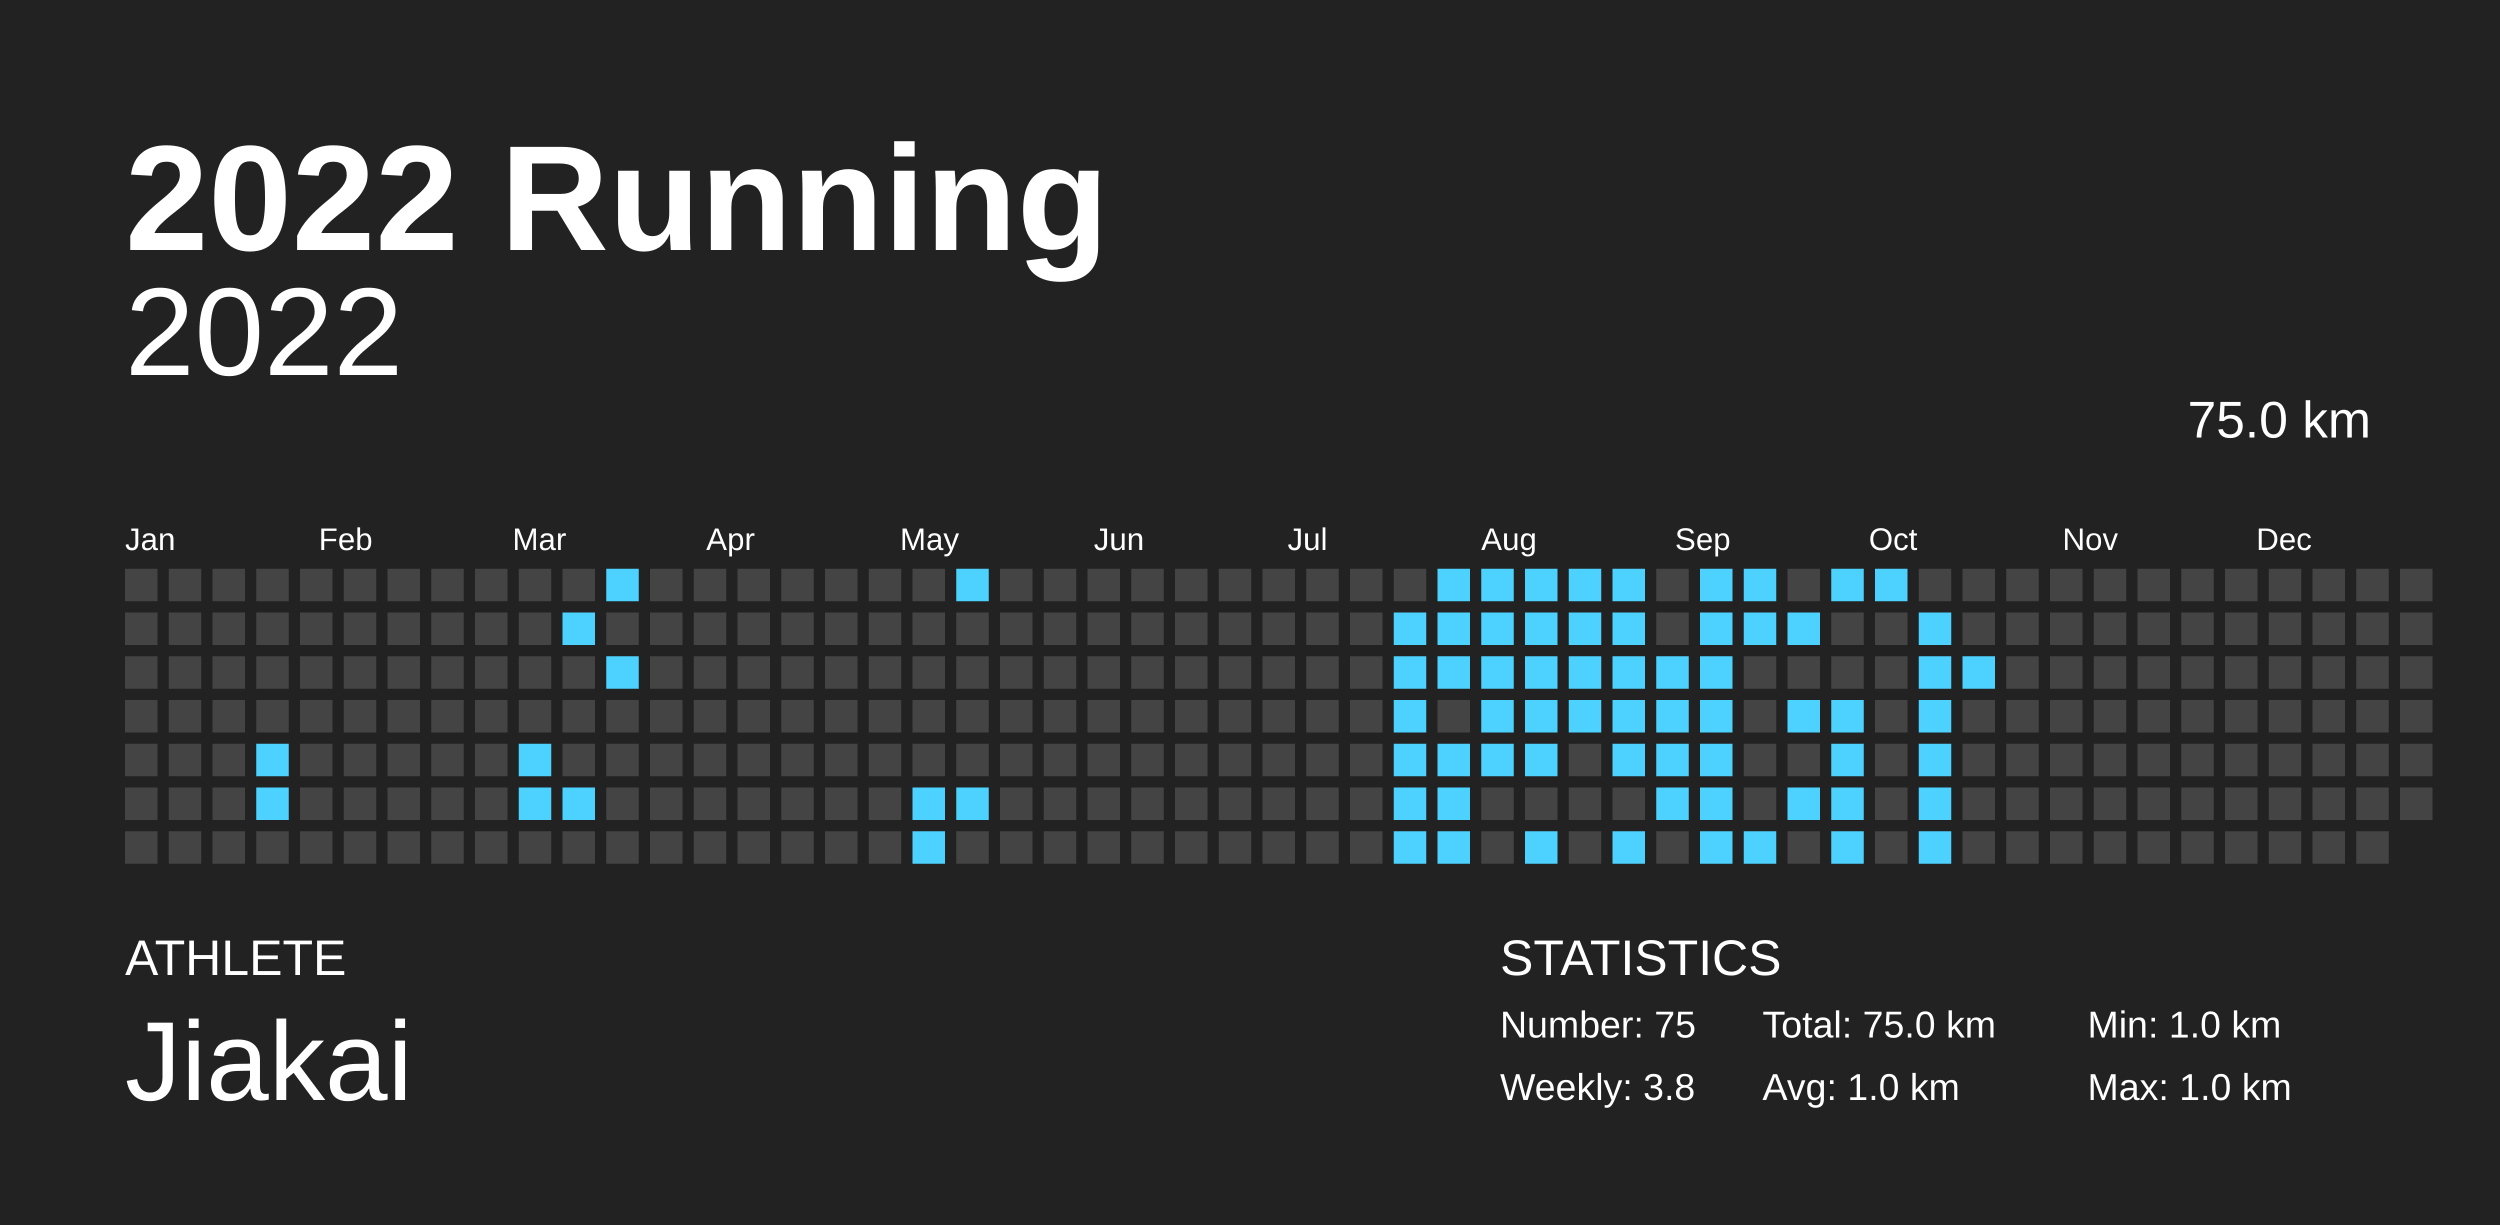
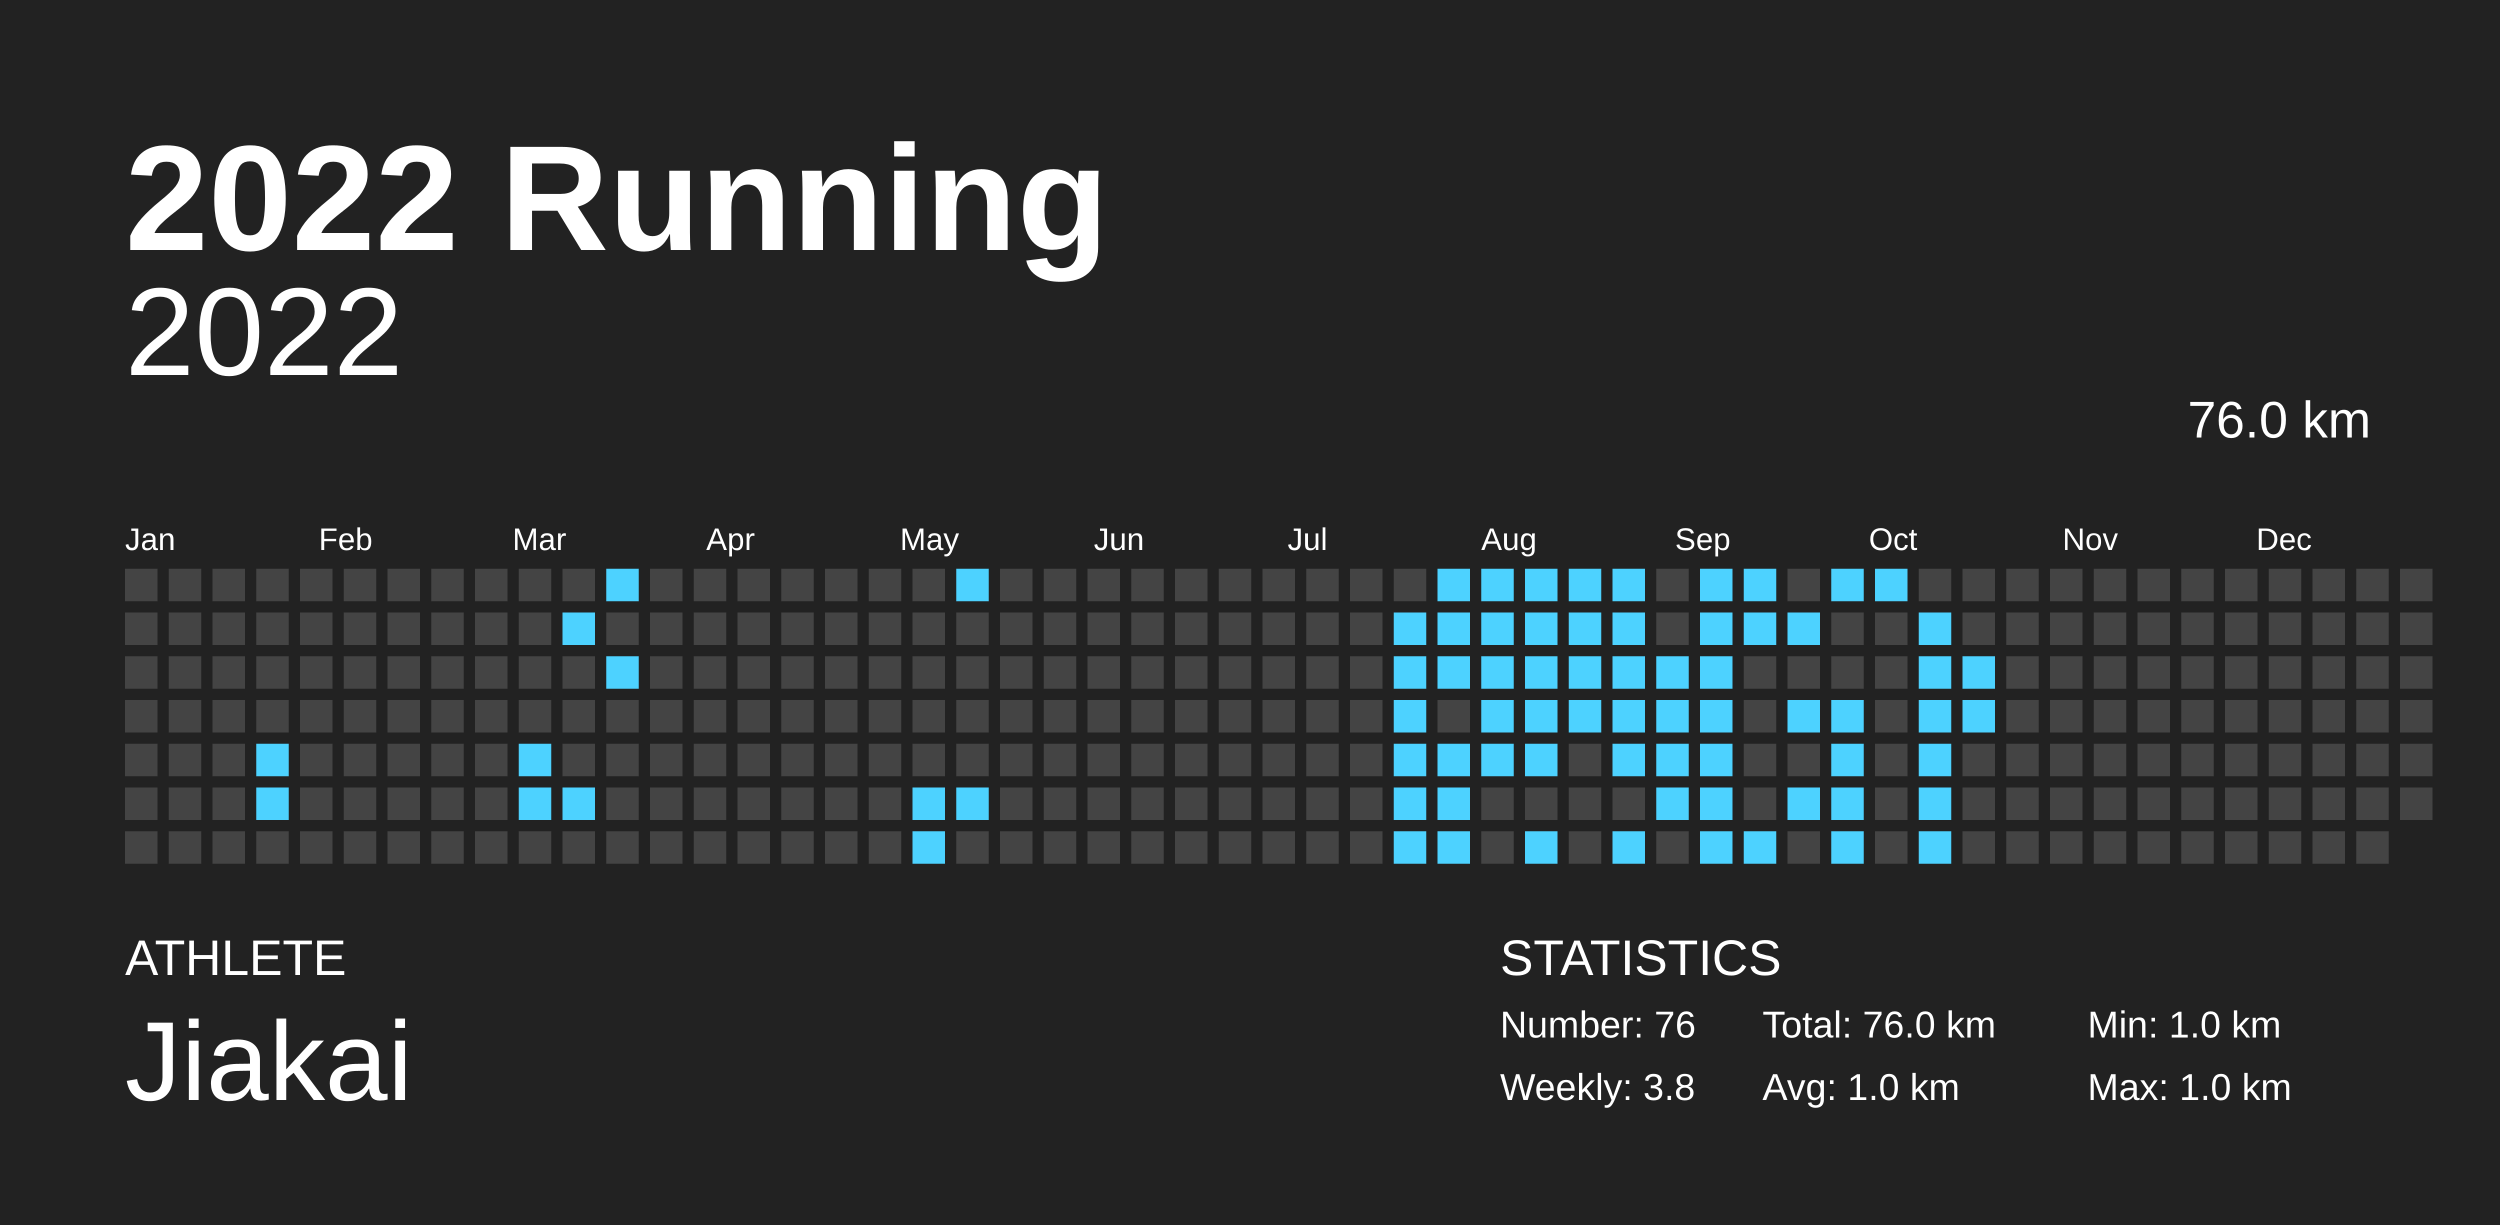
<svg xmlns="http://www.w3.org/2000/svg" baseProfile="full" height="98mm" version="1.1" viewBox="0,0,200,98" width="200mm">
  <defs />
  <rect fill="#222222" height="98" width="200" x="0" y="0" />
  <text fill="#FFFFFF" style="font-size:12px; font-family:Arial; font-weight:bold;" x="10" y="20">2022 Running</text>
  <text fill="#FFFFFF" style="font-size:4px; font-family:Arial" x="10" y="78">ATHLETE</text>
  <text fill="#FFFFFF" style="font-size:9px; font-family:Arial" x="10" y="88">Jiakai</text>
  <text fill="#FFFFFF" style="font-size:4px; font-family:Arial" x="120" y="78">STATISTICS</text>
-   <text fill="#FFFFFF" style="font-size:3px; font-family:Arial" x="120" y="83">Number: 75</text>
+   <text fill="#FFFFFF" style="font-size:3px; font-family:Arial" x="120" y="83">Number: 76</text>
  <text fill="#FFFFFF" style="font-size:3px; font-family:Arial" x="120" y="88">Weekly: 3.8</text>
-   <text fill="#FFFFFF" style="font-size:3px; font-family:Arial" x="141" y="83">Total: 75.0 km</text>
+   <text fill="#FFFFFF" style="font-size:3px; font-family:Arial" x="141" y="83">Total: 76.0 km</text>
  <text fill="#FFFFFF" style="font-size:3px; font-family:Arial" x="141" y="88">Avg: 1.0 km</text>
  <text fill="#FFFFFF" style="font-size:3px; font-family:Arial" x="167" y="83">Min: 1.0 km</text>
  <text fill="#FFFFFF" style="font-size:3px; font-family:Arial" x="167" y="88">Max: 1.0 km</text>
  <text alignment-baseline="hanging" fill="#FFFFFF" style="font-size:10.0px; font-family:Arial;" x="10" y="30">2022</text>
-   <text alignment-baseline="hanging" fill="#FFFFFF" style="font-size:4.125px; font-family:Arial;" x="175" y="35">75.0 km</text>
+   <text alignment-baseline="hanging" fill="#FFFFFF" style="font-size:4.125px; font-family:Arial;" x="175" y="35">76.0 km</text>
  <text fill="#FFFFFF" style="font-size:2.5px; font-family:Arial" x="10.0" y="44">Jan</text>
  <text fill="#FFFFFF" style="font-size:2.5px; font-family:Arial" x="25.5" y="44">Feb</text>
  <text fill="#FFFFFF" style="font-size:2.5px; font-family:Arial" x="41.0" y="44">Mar</text>
  <text fill="#FFFFFF" style="font-size:2.5px; font-family:Arial" x="56.5" y="44">Apr</text>
  <text fill="#FFFFFF" style="font-size:2.5px; font-family:Arial" x="72.0" y="44">May</text>
  <text fill="#FFFFFF" style="font-size:2.5px; font-family:Arial" x="87.5" y="44">Jun</text>
  <text fill="#FFFFFF" style="font-size:2.5px; font-family:Arial" x="103.0" y="44">Jul</text>
  <text fill="#FFFFFF" style="font-size:2.5px; font-family:Arial" x="118.5" y="44">Aug</text>
  <text fill="#FFFFFF" style="font-size:2.5px; font-family:Arial" x="134.0" y="44">Sep</text>
  <text fill="#FFFFFF" style="font-size:2.5px; font-family:Arial" x="149.5" y="44">Oct</text>
  <text fill="#FFFFFF" style="font-size:2.5px; font-family:Arial" x="165.0" y="44">Nov</text>
  <text fill="#FFFFFF" style="font-size:2.5px; font-family:Arial" x="180.5" y="44">Dec</text>
  <rect fill="#444444" height="2.6" width="2.6" x="10.0" y="45.5" />
  <rect fill="#444444" height="2.6" width="2.6" x="10.0" y="49.0" />
  <rect fill="#444444" height="2.6" width="2.6" x="10.0" y="52.5" />
  <rect fill="#444444" height="2.6" width="2.6" x="10.0" y="56.0" />
  <rect fill="#444444" height="2.6" width="2.6" x="10.0" y="59.5" />
  <rect fill="#444444" height="2.6" width="2.6" x="10.0" y="63.0" />
  <rect fill="#444444" height="2.6" width="2.6" x="10.0" y="66.5" />
  <rect fill="#444444" height="2.6" width="2.6" x="13.5" y="45.5" />
  <rect fill="#444444" height="2.6" width="2.6" x="13.5" y="49.0" />
  <rect fill="#444444" height="2.6" width="2.6" x="13.5" y="52.5" />
  <rect fill="#444444" height="2.6" width="2.6" x="13.5" y="56.0" />
  <rect fill="#444444" height="2.6" width="2.6" x="13.5" y="59.5" />
  <rect fill="#444444" height="2.6" width="2.6" x="13.5" y="63.0" />
  <rect fill="#444444" height="2.6" width="2.6" x="13.5" y="66.5" />
  <rect fill="#444444" height="2.6" width="2.6" x="17.0" y="45.5" />
  <rect fill="#444444" height="2.6" width="2.6" x="17.0" y="49.0" />
  <rect fill="#444444" height="2.6" width="2.6" x="17.0" y="52.5" />
  <rect fill="#444444" height="2.6" width="2.6" x="17.0" y="56.0" />
  <rect fill="#444444" height="2.6" width="2.6" x="17.0" y="59.5" />
  <rect fill="#444444" height="2.6" width="2.6" x="17.0" y="63.0" />
  <rect fill="#444444" height="2.6" width="2.6" x="17.0" y="66.5" />
  <rect fill="#444444" height="2.6" width="2.6" x="20.5" y="45.5" />
  <rect fill="#444444" height="2.6" width="2.6" x="20.5" y="49.0" />
  <rect fill="#444444" height="2.6" width="2.6" x="20.5" y="52.5" />
  <rect fill="#444444" height="2.6" width="2.6" x="20.5" y="56.0" />
  <rect fill="#4DD2FF" height="2.6" width="2.6" x="20.5" y="59.5" />
  <rect fill="#4DD2FF" height="2.6" width="2.6" x="20.5" y="63.0" />
  <rect fill="#444444" height="2.6" width="2.6" x="20.5" y="66.5" />
  <rect fill="#444444" height="2.6" width="2.6" x="24.0" y="45.5" />
  <rect fill="#444444" height="2.6" width="2.6" x="24.0" y="49.0" />
  <rect fill="#444444" height="2.6" width="2.6" x="24.0" y="52.5" />
  <rect fill="#444444" height="2.6" width="2.6" x="24.0" y="56.0" />
  <rect fill="#444444" height="2.6" width="2.6" x="24.0" y="59.5" />
  <rect fill="#444444" height="2.6" width="2.6" x="24.0" y="63.0" />
  <rect fill="#444444" height="2.6" width="2.6" x="24.0" y="66.5" />
  <rect fill="#444444" height="2.6" width="2.6" x="27.5" y="45.5" />
  <rect fill="#444444" height="2.6" width="2.6" x="27.5" y="49.0" />
  <rect fill="#444444" height="2.6" width="2.6" x="27.5" y="52.5" />
  <rect fill="#444444" height="2.6" width="2.6" x="27.5" y="56.0" />
  <rect fill="#444444" height="2.6" width="2.6" x="27.5" y="59.5" />
  <rect fill="#444444" height="2.6" width="2.6" x="27.5" y="63.0" />
  <rect fill="#444444" height="2.6" width="2.6" x="27.5" y="66.5" />
  <rect fill="#444444" height="2.6" width="2.6" x="31.0" y="45.5" />
  <rect fill="#444444" height="2.6" width="2.6" x="31.0" y="49.0" />
  <rect fill="#444444" height="2.6" width="2.6" x="31.0" y="52.5" />
  <rect fill="#444444" height="2.6" width="2.6" x="31.0" y="56.0" />
  <rect fill="#444444" height="2.6" width="2.6" x="31.0" y="59.5" />
  <rect fill="#444444" height="2.6" width="2.6" x="31.0" y="63.0" />
  <rect fill="#444444" height="2.6" width="2.6" x="31.0" y="66.5" />
  <rect fill="#444444" height="2.6" width="2.6" x="34.5" y="45.5" />
  <rect fill="#444444" height="2.6" width="2.6" x="34.5" y="49.0" />
  <rect fill="#444444" height="2.6" width="2.6" x="34.5" y="52.5" />
  <rect fill="#444444" height="2.6" width="2.6" x="34.5" y="56.0" />
  <rect fill="#444444" height="2.6" width="2.6" x="34.5" y="59.5" />
  <rect fill="#444444" height="2.6" width="2.6" x="34.5" y="63.0" />
  <rect fill="#444444" height="2.6" width="2.6" x="34.5" y="66.5" />
  <rect fill="#444444" height="2.6" width="2.6" x="38.0" y="45.5" />
  <rect fill="#444444" height="2.6" width="2.6" x="38.0" y="49.0" />
  <rect fill="#444444" height="2.6" width="2.6" x="38.0" y="52.5" />
  <rect fill="#444444" height="2.6" width="2.6" x="38.0" y="56.0" />
  <rect fill="#444444" height="2.6" width="2.6" x="38.0" y="59.5" />
  <rect fill="#444444" height="2.6" width="2.6" x="38.0" y="63.0" />
  <rect fill="#444444" height="2.6" width="2.6" x="38.0" y="66.5" />
  <rect fill="#444444" height="2.6" width="2.6" x="41.5" y="45.5" />
  <rect fill="#444444" height="2.6" width="2.6" x="41.5" y="49.0" />
  <rect fill="#444444" height="2.6" width="2.6" x="41.5" y="52.5" />
  <rect fill="#444444" height="2.6" width="2.6" x="41.5" y="56.0" />
  <rect fill="#4DD2FF" height="2.6" width="2.6" x="41.5" y="59.5" />
  <rect fill="#4DD2FF" height="2.6" width="2.6" x="41.5" y="63.0" />
  <rect fill="#444444" height="2.6" width="2.6" x="41.5" y="66.5" />
  <rect fill="#444444" height="2.6" width="2.6" x="45.0" y="45.5" />
  <rect fill="#4DD2FF" height="2.6" width="2.6" x="45.0" y="49.0" />
  <rect fill="#444444" height="2.6" width="2.6" x="45.0" y="52.5" />
  <rect fill="#444444" height="2.6" width="2.6" x="45.0" y="56.0" />
  <rect fill="#444444" height="2.6" width="2.6" x="45.0" y="59.5" />
  <rect fill="#4DD2FF" height="2.6" width="2.6" x="45.0" y="63.0" />
  <rect fill="#444444" height="2.6" width="2.6" x="45.0" y="66.5" />
  <rect fill="#4DD2FF" height="2.6" width="2.6" x="48.5" y="45.5" />
  <rect fill="#444444" height="2.6" width="2.6" x="48.5" y="49.0" />
  <rect fill="#4DD2FF" height="2.6" width="2.6" x="48.5" y="52.5" />
  <rect fill="#444444" height="2.6" width="2.6" x="48.5" y="56.0" />
  <rect fill="#444444" height="2.6" width="2.6" x="48.5" y="59.5" />
  <rect fill="#444444" height="2.6" width="2.6" x="48.5" y="63.0" />
  <rect fill="#444444" height="2.6" width="2.6" x="48.5" y="66.5" />
  <rect fill="#444444" height="2.6" width="2.6" x="52.0" y="45.5" />
  <rect fill="#444444" height="2.6" width="2.6" x="52.0" y="49.0" />
  <rect fill="#444444" height="2.6" width="2.6" x="52.0" y="52.5" />
  <rect fill="#444444" height="2.6" width="2.6" x="52.0" y="56.0" />
  <rect fill="#444444" height="2.6" width="2.6" x="52.0" y="59.5" />
  <rect fill="#444444" height="2.6" width="2.6" x="52.0" y="63.0" />
  <rect fill="#444444" height="2.6" width="2.6" x="52.0" y="66.5" />
  <rect fill="#444444" height="2.6" width="2.6" x="55.5" y="45.5" />
  <rect fill="#444444" height="2.6" width="2.6" x="55.5" y="49.0" />
  <rect fill="#444444" height="2.6" width="2.6" x="55.5" y="52.5" />
  <rect fill="#444444" height="2.6" width="2.6" x="55.5" y="56.0" />
  <rect fill="#444444" height="2.6" width="2.6" x="55.5" y="59.5" />
  <rect fill="#444444" height="2.6" width="2.6" x="55.5" y="63.0" />
  <rect fill="#444444" height="2.6" width="2.6" x="55.5" y="66.5" />
  <rect fill="#444444" height="2.6" width="2.6" x="59.0" y="45.5" />
  <rect fill="#444444" height="2.6" width="2.6" x="59.0" y="49.0" />
  <rect fill="#444444" height="2.6" width="2.6" x="59.0" y="52.5" />
  <rect fill="#444444" height="2.6" width="2.6" x="59.0" y="56.0" />
  <rect fill="#444444" height="2.6" width="2.6" x="59.0" y="59.5" />
  <rect fill="#444444" height="2.6" width="2.6" x="59.0" y="63.0" />
  <rect fill="#444444" height="2.6" width="2.6" x="59.0" y="66.5" />
  <rect fill="#444444" height="2.6" width="2.6" x="62.5" y="45.5" />
  <rect fill="#444444" height="2.6" width="2.6" x="62.5" y="49.0" />
  <rect fill="#444444" height="2.6" width="2.6" x="62.5" y="52.5" />
  <rect fill="#444444" height="2.6" width="2.6" x="62.5" y="56.0" />
  <rect fill="#444444" height="2.6" width="2.6" x="62.5" y="59.5" />
  <rect fill="#444444" height="2.6" width="2.6" x="62.5" y="63.0" />
  <rect fill="#444444" height="2.6" width="2.6" x="62.5" y="66.5" />
  <rect fill="#444444" height="2.6" width="2.6" x="66.0" y="45.5" />
  <rect fill="#444444" height="2.6" width="2.6" x="66.0" y="49.0" />
  <rect fill="#444444" height="2.6" width="2.6" x="66.0" y="52.5" />
  <rect fill="#444444" height="2.6" width="2.6" x="66.0" y="56.0" />
  <rect fill="#444444" height="2.6" width="2.6" x="66.0" y="59.5" />
  <rect fill="#444444" height="2.6" width="2.6" x="66.0" y="63.0" />
  <rect fill="#444444" height="2.6" width="2.6" x="66.0" y="66.5" />
  <rect fill="#444444" height="2.6" width="2.6" x="69.5" y="45.5" />
  <rect fill="#444444" height="2.6" width="2.6" x="69.5" y="49.0" />
  <rect fill="#444444" height="2.6" width="2.6" x="69.5" y="52.5" />
  <rect fill="#444444" height="2.6" width="2.6" x="69.5" y="56.0" />
  <rect fill="#444444" height="2.6" width="2.6" x="69.5" y="59.5" />
  <rect fill="#444444" height="2.6" width="2.6" x="69.5" y="63.0" />
  <rect fill="#444444" height="2.6" width="2.6" x="69.5" y="66.5" />
  <rect fill="#444444" height="2.6" width="2.6" x="73.0" y="45.5" />
  <rect fill="#444444" height="2.6" width="2.6" x="73.0" y="49.0" />
  <rect fill="#444444" height="2.6" width="2.6" x="73.0" y="52.5" />
  <rect fill="#444444" height="2.6" width="2.6" x="73.0" y="56.0" />
  <rect fill="#444444" height="2.6" width="2.6" x="73.0" y="59.5" />
  <rect fill="#4DD2FF" height="2.6" width="2.6" x="73.0" y="63.0" />
  <rect fill="#4DD2FF" height="2.6" width="2.6" x="73.0" y="66.5" />
  <rect fill="#4DD2FF" height="2.6" width="2.6" x="76.5" y="45.5" />
  <rect fill="#444444" height="2.6" width="2.6" x="76.5" y="49.0" />
  <rect fill="#444444" height="2.6" width="2.6" x="76.5" y="52.5" />
  <rect fill="#444444" height="2.6" width="2.6" x="76.5" y="56.0" />
  <rect fill="#444444" height="2.6" width="2.6" x="76.5" y="59.5" />
  <rect fill="#4DD2FF" height="2.6" width="2.6" x="76.5" y="63.0" />
  <rect fill="#444444" height="2.6" width="2.6" x="76.5" y="66.5" />
  <rect fill="#444444" height="2.6" width="2.6" x="80.0" y="45.5" />
  <rect fill="#444444" height="2.6" width="2.6" x="80.0" y="49.0" />
  <rect fill="#444444" height="2.6" width="2.6" x="80.0" y="52.5" />
  <rect fill="#444444" height="2.6" width="2.6" x="80.0" y="56.0" />
  <rect fill="#444444" height="2.6" width="2.6" x="80.0" y="59.5" />
  <rect fill="#444444" height="2.6" width="2.6" x="80.0" y="63.0" />
  <rect fill="#444444" height="2.6" width="2.6" x="80.0" y="66.5" />
  <rect fill="#444444" height="2.6" width="2.6" x="83.5" y="45.5" />
  <rect fill="#444444" height="2.6" width="2.6" x="83.5" y="49.0" />
  <rect fill="#444444" height="2.6" width="2.6" x="83.5" y="52.5" />
  <rect fill="#444444" height="2.6" width="2.6" x="83.5" y="56.0" />
  <rect fill="#444444" height="2.6" width="2.6" x="83.5" y="59.5" />
  <rect fill="#444444" height="2.6" width="2.6" x="83.5" y="63.0" />
  <rect fill="#444444" height="2.6" width="2.6" x="83.5" y="66.5" />
  <rect fill="#444444" height="2.6" width="2.6" x="87.0" y="45.5" />
  <rect fill="#444444" height="2.6" width="2.6" x="87.0" y="49.0" />
  <rect fill="#444444" height="2.6" width="2.6" x="87.0" y="52.5" />
  <rect fill="#444444" height="2.6" width="2.6" x="87.0" y="56.0" />
  <rect fill="#444444" height="2.6" width="2.6" x="87.0" y="59.5" />
  <rect fill="#444444" height="2.6" width="2.6" x="87.0" y="63.0" />
  <rect fill="#444444" height="2.6" width="2.6" x="87.0" y="66.5" />
  <rect fill="#444444" height="2.6" width="2.6" x="90.5" y="45.5" />
  <rect fill="#444444" height="2.6" width="2.6" x="90.5" y="49.0" />
  <rect fill="#444444" height="2.6" width="2.6" x="90.5" y="52.5" />
  <rect fill="#444444" height="2.6" width="2.6" x="90.5" y="56.0" />
  <rect fill="#444444" height="2.6" width="2.6" x="90.5" y="59.5" />
  <rect fill="#444444" height="2.6" width="2.6" x="90.5" y="63.0" />
  <rect fill="#444444" height="2.6" width="2.6" x="90.5" y="66.5" />
  <rect fill="#444444" height="2.6" width="2.6" x="94.0" y="45.5" />
  <rect fill="#444444" height="2.6" width="2.6" x="94.0" y="49.0" />
  <rect fill="#444444" height="2.6" width="2.6" x="94.0" y="52.5" />
  <rect fill="#444444" height="2.6" width="2.6" x="94.0" y="56.0" />
  <rect fill="#444444" height="2.6" width="2.6" x="94.0" y="59.5" />
  <rect fill="#444444" height="2.6" width="2.6" x="94.0" y="63.0" />
  <rect fill="#444444" height="2.6" width="2.6" x="94.0" y="66.5" />
  <rect fill="#444444" height="2.6" width="2.6" x="97.5" y="45.5" />
  <rect fill="#444444" height="2.6" width="2.6" x="97.5" y="49.0" />
  <rect fill="#444444" height="2.6" width="2.6" x="97.5" y="52.5" />
  <rect fill="#444444" height="2.6" width="2.6" x="97.5" y="56.0" />
  <rect fill="#444444" height="2.6" width="2.6" x="97.5" y="59.5" />
  <rect fill="#444444" height="2.6" width="2.6" x="97.5" y="63.0" />
  <rect fill="#444444" height="2.6" width="2.6" x="97.5" y="66.5" />
  <rect fill="#444444" height="2.6" width="2.6" x="101.0" y="45.5" />
  <rect fill="#444444" height="2.6" width="2.6" x="101.0" y="49.0" />
  <rect fill="#444444" height="2.6" width="2.6" x="101.0" y="52.5" />
  <rect fill="#444444" height="2.6" width="2.6" x="101.0" y="56.0" />
  <rect fill="#444444" height="2.6" width="2.6" x="101.0" y="59.5" />
  <rect fill="#444444" height="2.6" width="2.6" x="101.0" y="63.0" />
  <rect fill="#444444" height="2.6" width="2.6" x="101.0" y="66.5" />
  <rect fill="#444444" height="2.6" width="2.6" x="104.5" y="45.5" />
  <rect fill="#444444" height="2.6" width="2.6" x="104.5" y="49.0" />
  <rect fill="#444444" height="2.6" width="2.6" x="104.5" y="52.5" />
  <rect fill="#444444" height="2.6" width="2.6" x="104.5" y="56.0" />
  <rect fill="#444444" height="2.6" width="2.6" x="104.5" y="59.5" />
  <rect fill="#444444" height="2.6" width="2.6" x="104.5" y="63.0" />
  <rect fill="#444444" height="2.6" width="2.6" x="104.5" y="66.5" />
  <rect fill="#444444" height="2.6" width="2.6" x="108.0" y="45.5" />
  <rect fill="#444444" height="2.6" width="2.6" x="108.0" y="49.0" />
  <rect fill="#444444" height="2.6" width="2.6" x="108.0" y="52.5" />
  <rect fill="#444444" height="2.6" width="2.6" x="108.0" y="56.0" />
  <rect fill="#444444" height="2.6" width="2.6" x="108.0" y="59.5" />
  <rect fill="#444444" height="2.6" width="2.6" x="108.0" y="63.0" />
  <rect fill="#444444" height="2.6" width="2.6" x="108.0" y="66.5" />
  <rect fill="#444444" height="2.6" width="2.6" x="111.5" y="45.5" />
  <rect fill="#4DD2FF" height="2.6" width="2.6" x="111.5" y="49.0" />
  <rect fill="#4DD2FF" height="2.6" width="2.6" x="111.5" y="52.5" />
  <rect fill="#4DD2FF" height="2.6" width="2.6" x="111.5" y="56.0" />
  <rect fill="#4DD2FF" height="2.6" width="2.6" x="111.5" y="59.5" />
  <rect fill="#4DD2FF" height="2.6" width="2.6" x="111.5" y="63.0" />
  <rect fill="#4DD2FF" height="2.6" width="2.6" x="111.5" y="66.5" />
  <rect fill="#4DD2FF" height="2.6" width="2.6" x="115.0" y="45.5" />
  <rect fill="#4DD2FF" height="2.6" width="2.6" x="115.0" y="49.0" />
  <rect fill="#4DD2FF" height="2.6" width="2.6" x="115.0" y="52.5" />
  <rect fill="#444444" height="2.6" width="2.6" x="115.0" y="56.0" />
  <rect fill="#4DD2FF" height="2.6" width="2.6" x="115.0" y="59.5" />
  <rect fill="#4DD2FF" height="2.6" width="2.6" x="115.0" y="63.0" />
  <rect fill="#4DD2FF" height="2.6" width="2.6" x="115.0" y="66.5" />
  <rect fill="#4DD2FF" height="2.6" width="2.6" x="118.5" y="45.5" />
  <rect fill="#4DD2FF" height="2.6" width="2.6" x="118.5" y="49.0" />
  <rect fill="#4DD2FF" height="2.6" width="2.6" x="118.5" y="52.5" />
  <rect fill="#4DD2FF" height="2.6" width="2.6" x="118.5" y="56.0" />
  <rect fill="#4DD2FF" height="2.6" width="2.6" x="118.5" y="59.5" />
  <rect fill="#444444" height="2.6" width="2.6" x="118.5" y="63.0" />
  <rect fill="#444444" height="2.6" width="2.6" x="118.5" y="66.5" />
  <rect fill="#4DD2FF" height="2.6" width="2.6" x="122.0" y="45.5" />
  <rect fill="#4DD2FF" height="2.6" width="2.6" x="122.0" y="49.0" />
  <rect fill="#4DD2FF" height="2.6" width="2.6" x="122.0" y="52.5" />
  <rect fill="#4DD2FF" height="2.6" width="2.6" x="122.0" y="56.0" />
  <rect fill="#4DD2FF" height="2.6" width="2.6" x="122.0" y="59.5" />
  <rect fill="#444444" height="2.6" width="2.6" x="122.0" y="63.0" />
  <rect fill="#4DD2FF" height="2.6" width="2.6" x="122.0" y="66.5" />
  <rect fill="#4DD2FF" height="2.6" width="2.6" x="125.5" y="45.5" />
  <rect fill="#4DD2FF" height="2.6" width="2.6" x="125.5" y="49.0" />
  <rect fill="#4DD2FF" height="2.6" width="2.6" x="125.5" y="52.5" />
  <rect fill="#4DD2FF" height="2.6" width="2.6" x="125.5" y="56.0" />
  <rect fill="#444444" height="2.6" width="2.6" x="125.5" y="59.5" />
  <rect fill="#444444" height="2.6" width="2.6" x="125.5" y="63.0" />
  <rect fill="#444444" height="2.6" width="2.6" x="125.5" y="66.5" />
  <rect fill="#4DD2FF" height="2.6" width="2.6" x="129.0" y="45.5" />
  <rect fill="#4DD2FF" height="2.6" width="2.6" x="129.0" y="49.0" />
  <rect fill="#4DD2FF" height="2.6" width="2.6" x="129.0" y="52.5" />
  <rect fill="#4DD2FF" height="2.6" width="2.6" x="129.0" y="56.0" />
  <rect fill="#4DD2FF" height="2.6" width="2.6" x="129.0" y="59.5" />
  <rect fill="#444444" height="2.6" width="2.6" x="129.0" y="63.0" />
  <rect fill="#4DD2FF" height="2.6" width="2.6" x="129.0" y="66.5" />
  <rect fill="#444444" height="2.6" width="2.6" x="132.5" y="45.5" />
  <rect fill="#444444" height="2.6" width="2.6" x="132.5" y="49.0" />
  <rect fill="#4DD2FF" height="2.6" width="2.6" x="132.5" y="52.5" />
  <rect fill="#4DD2FF" height="2.6" width="2.6" x="132.5" y="56.0" />
  <rect fill="#4DD2FF" height="2.6" width="2.6" x="132.5" y="59.5" />
  <rect fill="#4DD2FF" height="2.6" width="2.6" x="132.5" y="63.0" />
  <rect fill="#444444" height="2.6" width="2.6" x="132.5" y="66.5" />
  <rect fill="#4DD2FF" height="2.6" width="2.6" x="136.0" y="45.5" />
  <rect fill="#4DD2FF" height="2.6" width="2.6" x="136.0" y="49.0" />
  <rect fill="#4DD2FF" height="2.6" width="2.6" x="136.0" y="52.5" />
  <rect fill="#4DD2FF" height="2.6" width="2.6" x="136.0" y="56.0" />
  <rect fill="#4DD2FF" height="2.6" width="2.6" x="136.0" y="59.5" />
  <rect fill="#4DD2FF" height="2.6" width="2.6" x="136.0" y="63.0" />
  <rect fill="#4DD2FF" height="2.6" width="2.6" x="136.0" y="66.5" />
  <rect fill="#4DD2FF" height="2.6" width="2.6" x="139.5" y="45.5" />
  <rect fill="#4DD2FF" height="2.6" width="2.6" x="139.5" y="49.0" />
  <rect fill="#444444" height="2.6" width="2.6" x="139.5" y="52.5" />
  <rect fill="#444444" height="2.6" width="2.6" x="139.5" y="56.0" />
  <rect fill="#444444" height="2.6" width="2.6" x="139.5" y="59.5" />
  <rect fill="#444444" height="2.6" width="2.6" x="139.5" y="63.0" />
  <rect fill="#4DD2FF" height="2.6" width="2.6" x="139.5" y="66.5" />
  <rect fill="#444444" height="2.6" width="2.6" x="143.0" y="45.5" />
  <rect fill="#4DD2FF" height="2.6" width="2.6" x="143.0" y="49.0" />
  <rect fill="#444444" height="2.6" width="2.6" x="143.0" y="52.5" />
  <rect fill="#4DD2FF" height="2.6" width="2.6" x="143.0" y="56.0" />
  <rect fill="#444444" height="2.6" width="2.6" x="143.0" y="59.5" />
  <rect fill="#4DD2FF" height="2.6" width="2.6" x="143.0" y="63.0" />
  <rect fill="#444444" height="2.6" width="2.6" x="143.0" y="66.5" />
  <rect fill="#4DD2FF" height="2.6" width="2.6" x="146.5" y="45.5" />
  <rect fill="#444444" height="2.6" width="2.6" x="146.5" y="49.0" />
  <rect fill="#444444" height="2.6" width="2.6" x="146.5" y="52.5" />
  <rect fill="#4DD2FF" height="2.6" width="2.6" x="146.5" y="56.0" />
  <rect fill="#4DD2FF" height="2.6" width="2.6" x="146.5" y="59.5" />
  <rect fill="#4DD2FF" height="2.6" width="2.6" x="146.5" y="63.0" />
  <rect fill="#4DD2FF" height="2.6" width="2.6" x="146.5" y="66.5" />
  <rect fill="#4DD2FF" height="2.6" width="2.6" x="150.0" y="45.5" />
  <rect fill="#444444" height="2.6" width="2.6" x="150.0" y="49.0" />
  <rect fill="#444444" height="2.6" width="2.6" x="150.0" y="52.5" />
  <rect fill="#444444" height="2.6" width="2.6" x="150.0" y="56.0" />
  <rect fill="#444444" height="2.6" width="2.6" x="150.0" y="59.5" />
  <rect fill="#444444" height="2.6" width="2.6" x="150.0" y="63.0" />
  <rect fill="#444444" height="2.6" width="2.6" x="150.0" y="66.5" />
  <rect fill="#444444" height="2.6" width="2.6" x="153.5" y="45.5" />
  <rect fill="#4DD2FF" height="2.6" width="2.6" x="153.5" y="49.0" />
  <rect fill="#4DD2FF" height="2.6" width="2.6" x="153.5" y="52.5" />
  <rect fill="#4DD2FF" height="2.6" width="2.6" x="153.5" y="56.0" />
  <rect fill="#4DD2FF" height="2.6" width="2.6" x="153.5" y="59.5" />
  <rect fill="#4DD2FF" height="2.6" width="2.6" x="153.5" y="63.0" />
  <rect fill="#4DD2FF" height="2.6" width="2.6" x="153.5" y="66.5" />
  <rect fill="#444444" height="2.6" width="2.6" x="157.0" y="45.5" />
  <rect fill="#444444" height="2.6" width="2.6" x="157.0" y="49.0" />
  <rect fill="#4DD2FF" height="2.6" width="2.6" x="157.0" y="52.5" />
-   <rect fill="#444444" height="2.6" width="2.6" x="157.0" y="56.0" />
+   <rect fill="#4DD2FF" height="2.6" width="2.6" x="157.0" y="56.0" />
  <rect fill="#444444" height="2.6" width="2.6" x="157.0" y="59.5" />
  <rect fill="#444444" height="2.6" width="2.6" x="157.0" y="63.0" />
  <rect fill="#444444" height="2.6" width="2.6" x="157.0" y="66.5" />
  <rect fill="#444444" height="2.6" width="2.6" x="160.5" y="45.5" />
  <rect fill="#444444" height="2.6" width="2.6" x="160.5" y="49.0" />
  <rect fill="#444444" height="2.6" width="2.6" x="160.5" y="52.5" />
  <rect fill="#444444" height="2.6" width="2.6" x="160.5" y="56.0" />
  <rect fill="#444444" height="2.6" width="2.6" x="160.5" y="59.5" />
  <rect fill="#444444" height="2.6" width="2.6" x="160.5" y="63.0" />
  <rect fill="#444444" height="2.6" width="2.6" x="160.5" y="66.5" />
  <rect fill="#444444" height="2.6" width="2.6" x="164.0" y="45.5" />
  <rect fill="#444444" height="2.6" width="2.6" x="164.0" y="49.0" />
  <rect fill="#444444" height="2.6" width="2.6" x="164.0" y="52.5" />
  <rect fill="#444444" height="2.6" width="2.6" x="164.0" y="56.0" />
  <rect fill="#444444" height="2.6" width="2.6" x="164.0" y="59.5" />
  <rect fill="#444444" height="2.6" width="2.6" x="164.0" y="63.0" />
  <rect fill="#444444" height="2.6" width="2.6" x="164.0" y="66.5" />
  <rect fill="#444444" height="2.6" width="2.6" x="167.5" y="45.5" />
  <rect fill="#444444" height="2.6" width="2.6" x="167.5" y="49.0" />
  <rect fill="#444444" height="2.6" width="2.6" x="167.5" y="52.5" />
  <rect fill="#444444" height="2.6" width="2.6" x="167.5" y="56.0" />
  <rect fill="#444444" height="2.6" width="2.6" x="167.5" y="59.5" />
  <rect fill="#444444" height="2.6" width="2.6" x="167.5" y="63.0" />
  <rect fill="#444444" height="2.6" width="2.6" x="167.5" y="66.5" />
  <rect fill="#444444" height="2.6" width="2.6" x="171.0" y="45.5" />
  <rect fill="#444444" height="2.6" width="2.6" x="171.0" y="49.0" />
  <rect fill="#444444" height="2.6" width="2.6" x="171.0" y="52.5" />
  <rect fill="#444444" height="2.6" width="2.6" x="171.0" y="56.0" />
  <rect fill="#444444" height="2.6" width="2.6" x="171.0" y="59.5" />
  <rect fill="#444444" height="2.6" width="2.6" x="171.0" y="63.0" />
  <rect fill="#444444" height="2.6" width="2.6" x="171.0" y="66.5" />
  <rect fill="#444444" height="2.6" width="2.6" x="174.5" y="45.5" />
  <rect fill="#444444" height="2.6" width="2.6" x="174.5" y="49.0" />
  <rect fill="#444444" height="2.6" width="2.6" x="174.5" y="52.5" />
  <rect fill="#444444" height="2.6" width="2.6" x="174.5" y="56.0" />
  <rect fill="#444444" height="2.6" width="2.6" x="174.5" y="59.5" />
  <rect fill="#444444" height="2.6" width="2.6" x="174.5" y="63.0" />
  <rect fill="#444444" height="2.6" width="2.6" x="174.5" y="66.5" />
  <rect fill="#444444" height="2.6" width="2.6" x="178.0" y="45.5" />
  <rect fill="#444444" height="2.6" width="2.6" x="178.0" y="49.0" />
  <rect fill="#444444" height="2.6" width="2.6" x="178.0" y="52.5" />
  <rect fill="#444444" height="2.6" width="2.6" x="178.0" y="56.0" />
  <rect fill="#444444" height="2.6" width="2.6" x="178.0" y="59.5" />
  <rect fill="#444444" height="2.6" width="2.6" x="178.0" y="63.0" />
  <rect fill="#444444" height="2.6" width="2.6" x="178.0" y="66.5" />
  <rect fill="#444444" height="2.6" width="2.6" x="181.5" y="45.5" />
  <rect fill="#444444" height="2.6" width="2.6" x="181.5" y="49.0" />
  <rect fill="#444444" height="2.6" width="2.6" x="181.5" y="52.5" />
  <rect fill="#444444" height="2.6" width="2.6" x="181.5" y="56.0" />
  <rect fill="#444444" height="2.6" width="2.6" x="181.5" y="59.5" />
  <rect fill="#444444" height="2.6" width="2.6" x="181.5" y="63.0" />
  <rect fill="#444444" height="2.6" width="2.6" x="181.5" y="66.5" />
  <rect fill="#444444" height="2.6" width="2.6" x="185.0" y="45.5" />
  <rect fill="#444444" height="2.6" width="2.6" x="185.0" y="49.0" />
  <rect fill="#444444" height="2.6" width="2.6" x="185.0" y="52.5" />
  <rect fill="#444444" height="2.6" width="2.6" x="185.0" y="56.0" />
  <rect fill="#444444" height="2.6" width="2.6" x="185.0" y="59.5" />
  <rect fill="#444444" height="2.6" width="2.6" x="185.0" y="63.0" />
  <rect fill="#444444" height="2.6" width="2.6" x="185.0" y="66.5" />
  <rect fill="#444444" height="2.6" width="2.6" x="188.5" y="45.5" />
  <rect fill="#444444" height="2.6" width="2.6" x="188.5" y="49.0" />
  <rect fill="#444444" height="2.6" width="2.6" x="188.5" y="52.5" />
  <rect fill="#444444" height="2.6" width="2.6" x="188.5" y="56.0" />
  <rect fill="#444444" height="2.6" width="2.6" x="188.5" y="59.5" />
  <rect fill="#444444" height="2.6" width="2.6" x="188.5" y="63.0" />
  <rect fill="#444444" height="2.6" width="2.6" x="188.5" y="66.5" />
  <rect fill="#444444" height="2.6" width="2.6" x="192.0" y="45.5" />
  <rect fill="#444444" height="2.6" width="2.6" x="192.0" y="49.0" />
  <rect fill="#444444" height="2.6" width="2.6" x="192.0" y="52.5" />
  <rect fill="#444444" height="2.6" width="2.6" x="192.0" y="56.0" />
  <rect fill="#444444" height="2.6" width="2.6" x="192.0" y="59.5" />
  <rect fill="#444444" height="2.6" width="2.6" x="192.0" y="63.0" />
</svg>
